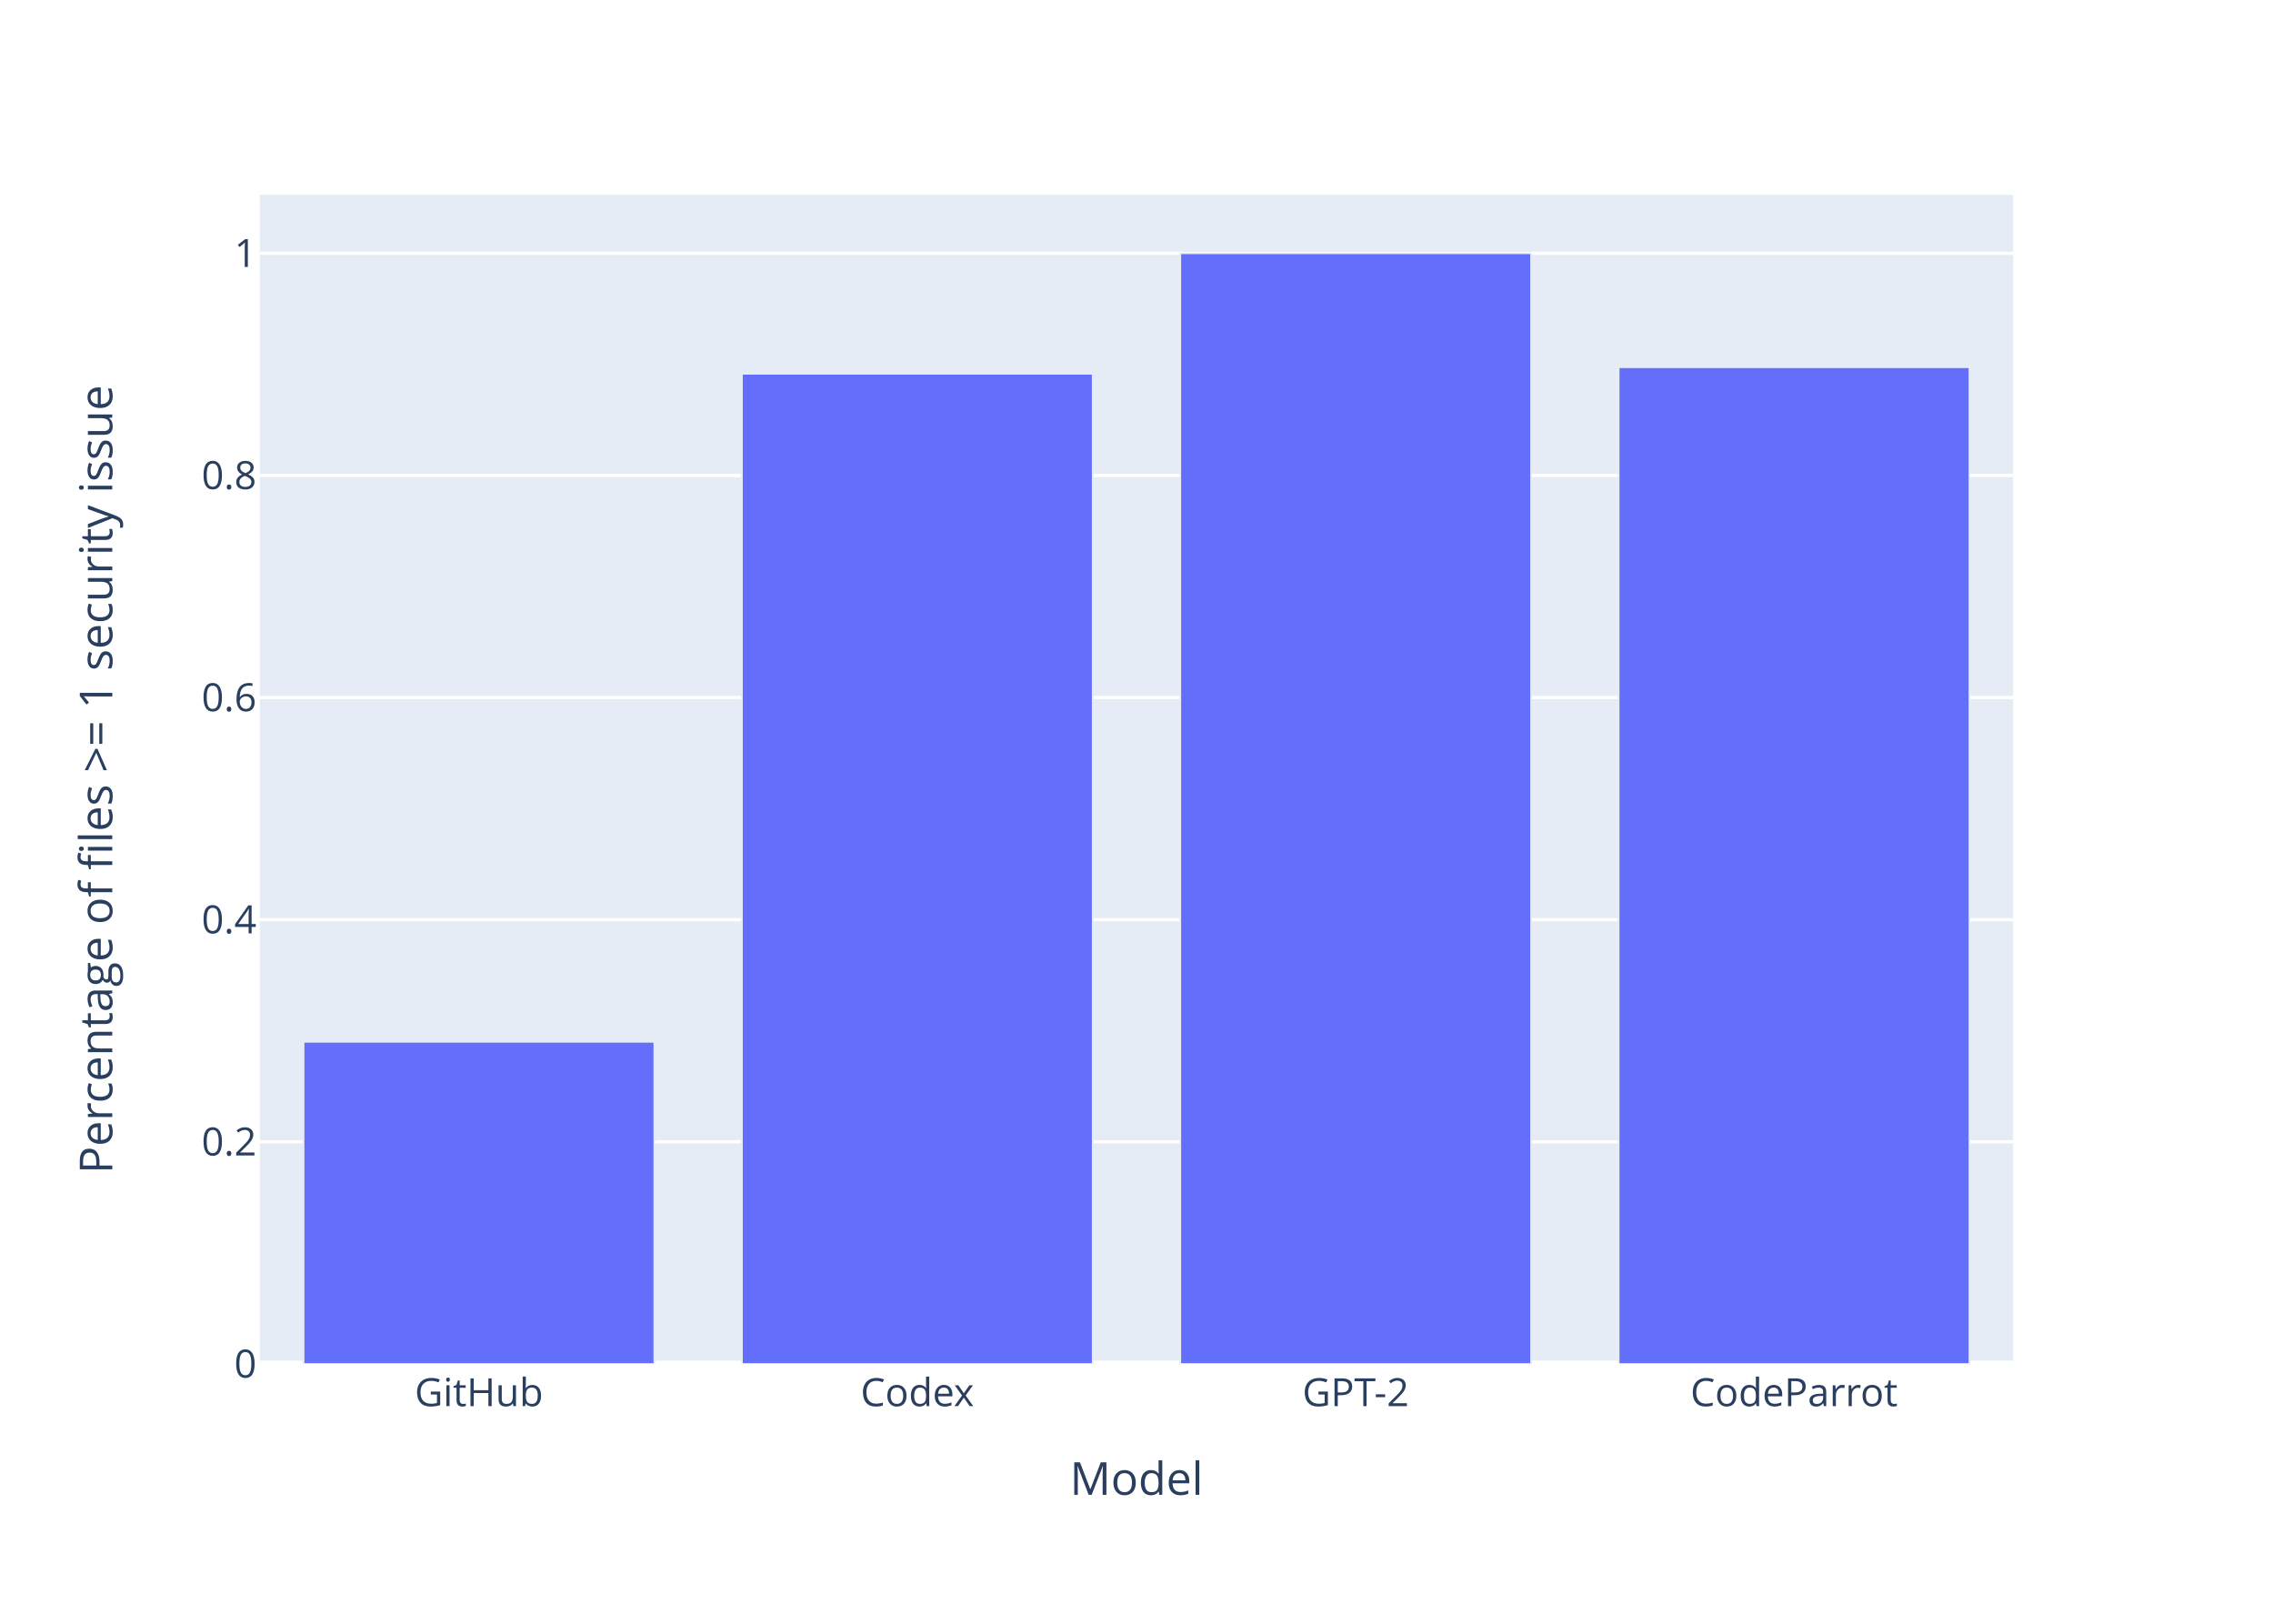
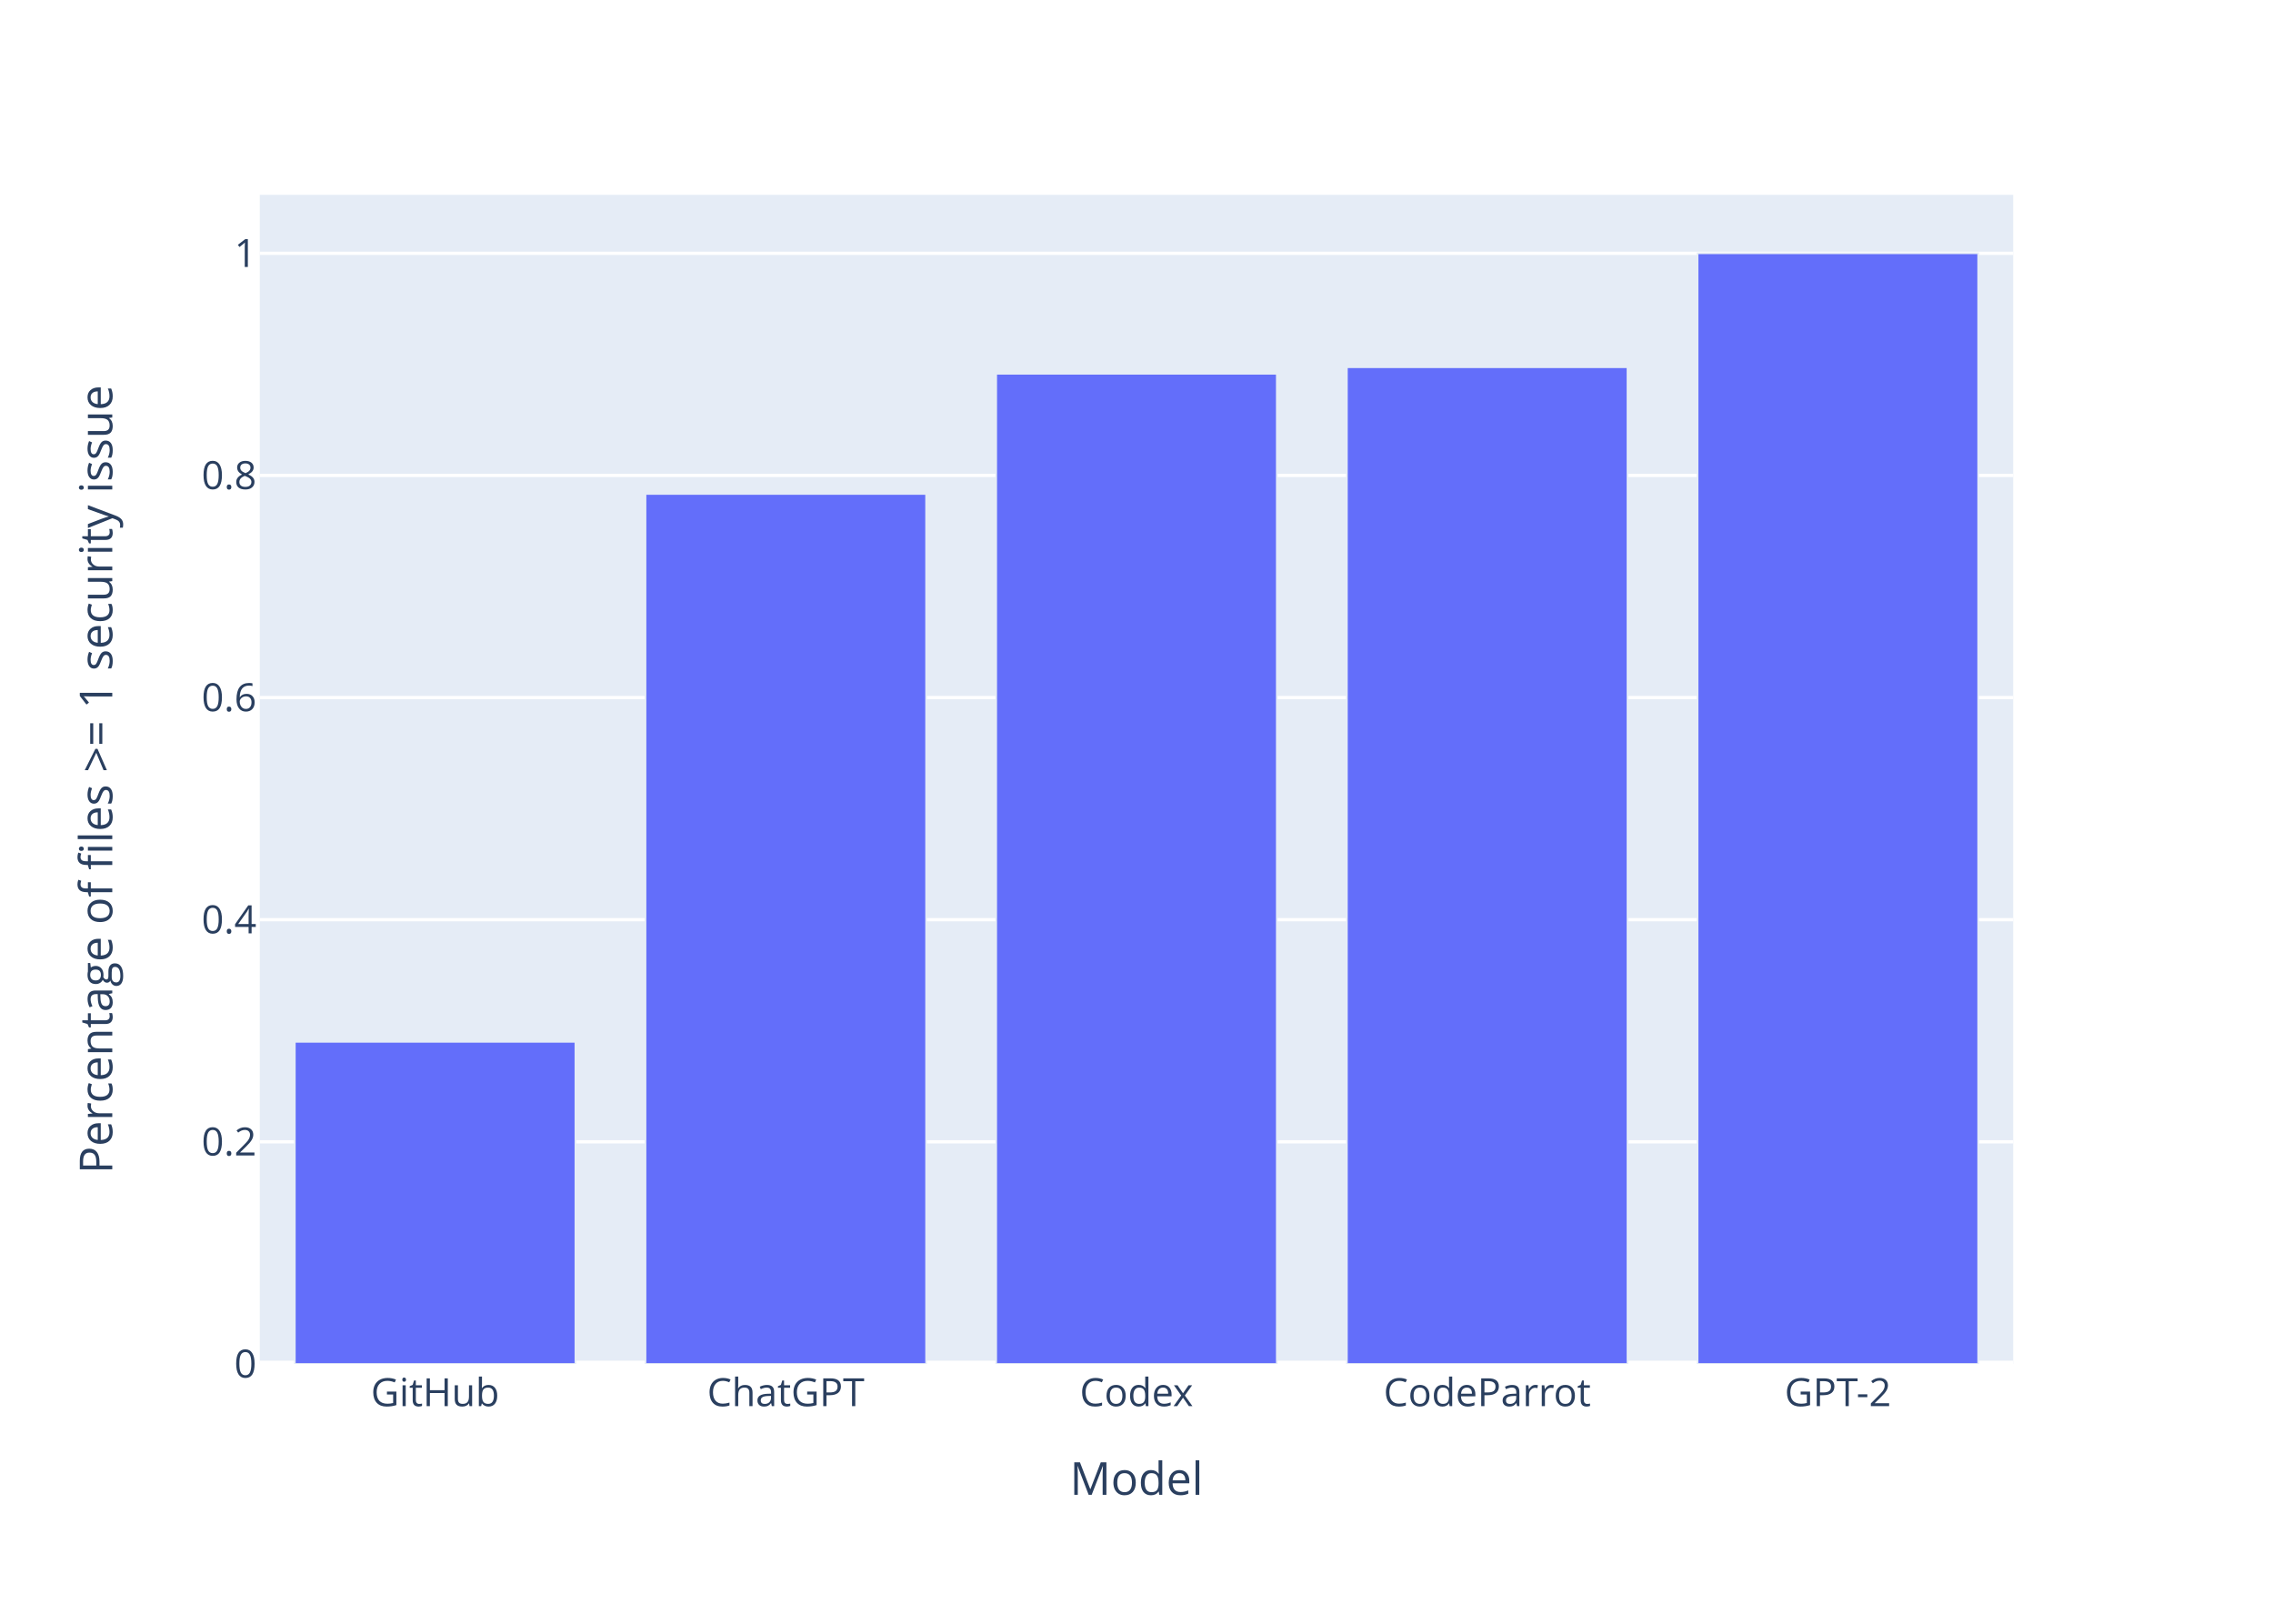
<svg xmlns="http://www.w3.org/2000/svg" class="main-svg" width="700" height="500" style="" viewBox="0 0 700 500">
  <rect x="0" y="0" width="700" height="500" style="fill: rgb(255, 255, 255); fill-opacity: 1;" />
-   <defs id="defs-0696f5">
+   <defs id="defs-cfb438">
    <g class="clips">
-       <clipPath id="clip0696f5xyplot" class="plotclip">
+       <clipPath id="clipcfb438xyplot" class="plotclip">
        <rect width="540" height="360" />
      </clipPath>
-       <clipPath class="axesclip" id="clip0696f5x">
+       <clipPath class="axesclip" id="clipcfb438x">
        <rect x="80" y="0" width="540" height="500" />
      </clipPath>
-       <clipPath class="axesclip" id="clip0696f5y">
+       <clipPath class="axesclip" id="clipcfb438y">
        <rect x="0" y="60" width="700" height="360" />
      </clipPath>
-       <clipPath class="axesclip" id="clip0696f5xy">
+       <clipPath class="axesclip" id="clipcfb438xy">
        <rect x="80" y="60" width="540" height="360" />
      </clipPath>
    </g>
    <g class="gradients" />
    <g class="patterns" />
  </defs>
  <g class="bglayer">
    <rect class="bg" x="80" y="60" width="540" height="360" style="fill: rgb(229, 236, 246); fill-opacity: 1; stroke-width: 0;" />
  </g>
  <g class="layer-below">
    <g class="imagelayer" />
    <g class="shapelayer" />
  </g>
  <g class="cartesianlayer">
    <g class="subplot xy">
      <g class="layer-subplot">
        <g class="shapelayer" />
        <g class="imagelayer" />
      </g>
      <g class="minor-gridlayer">
        <g class="x" />
        <g class="y" />
      </g>
      <g class="gridlayer">
        <g class="x" />
        <g class="y">
          <path class="ygrid crisp" transform="translate(0,351.6)" d="M80,0h540" style="stroke: rgb(255, 255, 255); stroke-opacity: 1; stroke-width: 1px;" />
          <path class="ygrid crisp" transform="translate(0,283.2)" d="M80,0h540" style="stroke: rgb(255, 255, 255); stroke-opacity: 1; stroke-width: 1px;" />
          <path class="ygrid crisp" transform="translate(0,214.8)" d="M80,0h540" style="stroke: rgb(255, 255, 255); stroke-opacity: 1; stroke-width: 1px;" />
          <path class="ygrid crisp" transform="translate(0,146.4)" d="M80,0h540" style="stroke: rgb(255, 255, 255); stroke-opacity: 1; stroke-width: 1px;" />
          <path class="ygrid crisp" transform="translate(0,78)" d="M80,0h540" style="stroke: rgb(255, 255, 255); stroke-opacity: 1; stroke-width: 1px;" />
        </g>
      </g>
      <g class="zerolinelayer">
        <path class="yzl zl crisp" transform="translate(0,420)" d="M80,0h540" style="stroke: rgb(255, 255, 255); stroke-opacity: 1; stroke-width: 2px;" />
      </g>
      <path class="xlines-below" />
      <path class="ylines-below" />
      <g class="overlines-below" />
      <g class="xaxislayer-below" />
      <g class="yaxislayer-below" />
      <g class="overaxes-below" />
-       <g class="plot" transform="translate(80,60)" clip-path="url(#clip0696f5xyplot)">
+       <g class="plot" transform="translate(80,60)" clip-path="url(#clipcfb438xyplot)">
        <g class="barlayer mlayer">
          <g class="trace bars" style="opacity: 1;">
            <g class="points">
              <g class="point">
-                 <path d="M13.5,360V260.82H121.5V360Z" style="vector-effect: non-scaling-stroke; opacity: 1; stroke-width: 0.5px; fill: rgb(99, 110, 250); fill-opacity: 1; stroke: rgb(229, 236, 246); stroke-opacity: 1;" />
+                 <path d="M10.8,360V260.82H97.2V360Z" style="vector-effect: non-scaling-stroke; opacity: 1; stroke-width: 0.5px; fill: rgb(99, 110, 250); fill-opacity: 1; stroke: rgb(229, 236, 246); stroke-opacity: 1;" />
              </g>
              <g class="point">
-                 <path d="M148.5,360V55.11H256.5V360Z" style="vector-effect: non-scaling-stroke; opacity: 1; stroke-width: 0.5px; fill: rgb(99, 110, 250); fill-opacity: 1; stroke: rgb(229, 236, 246); stroke-opacity: 1;" />
+                 <path d="M118.8,360V92.11H205.2V360Z" style="vector-effect: non-scaling-stroke; opacity: 1; stroke-width: 0.5px; fill: rgb(99, 110, 250); fill-opacity: 1; stroke: rgb(229, 236, 246); stroke-opacity: 1;" />
              </g>
              <g class="point">
-                 <path d="M283.5,360V18H391.5V360Z" style="vector-effect: non-scaling-stroke; opacity: 1; stroke-width: 0.5px; fill: rgb(99, 110, 250); fill-opacity: 1; stroke: rgb(229, 236, 246); stroke-opacity: 1;" />
+                 <path d="M226.8,360V55.11H313.2V360Z" style="vector-effect: non-scaling-stroke; opacity: 1; stroke-width: 0.5px; fill: rgb(99, 110, 250); fill-opacity: 1; stroke: rgb(229, 236, 246); stroke-opacity: 1;" />
              </g>
              <g class="point">
-                 <path d="M418.5,360V53.09H526.5V360Z" style="vector-effect: non-scaling-stroke; opacity: 1; stroke-width: 0.5px; fill: rgb(99, 110, 250); fill-opacity: 1; stroke: rgb(229, 236, 246); stroke-opacity: 1;" />
+                 <path d="M334.8,360V53.09H421.2V360Z" style="vector-effect: non-scaling-stroke; opacity: 1; stroke-width: 0.5px; fill: rgb(99, 110, 250); fill-opacity: 1; stroke: rgb(229, 236, 246); stroke-opacity: 1;" />
+               </g>
+               <g class="point">
+                 <path d="M442.8,360V18H529.2V360Z" style="vector-effect: non-scaling-stroke; opacity: 1; stroke-width: 0.5px; fill: rgb(99, 110, 250); fill-opacity: 1; stroke: rgb(229, 236, 246); stroke-opacity: 1;" />
              </g>
            </g>
          </g>
        </g>
      </g>
      <g class="overplot" />
      <path class="xlines-above crisp" d="M0,0" style="fill: none;" />
      <path class="ylines-above crisp" d="M0,0" style="fill: none;" />
      <g class="overlines-above" />
      <g class="xaxislayer-above">
        <g class="xtick">
-           <text text-anchor="middle" x="0" y="433" transform="translate(147.5,0)" style="font-family: 'Open Sans', verdana, arial, sans-serif; font-size: 12px; fill: rgb(42, 63, 95); fill-opacity: 1; white-space: pre; opacity: 1;">GitHub</text>
+           <text text-anchor="middle" x="0" y="433" transform="translate(134,0)" style="font-family: 'Open Sans', verdana, arial, sans-serif; font-size: 12px; fill: rgb(42, 63, 95); fill-opacity: 1; white-space: pre; opacity: 1;">GitHub</text>
        </g>
        <g class="xtick">
-           <text text-anchor="middle" x="0" y="433" transform="translate(282.5,0)" style="font-family: 'Open Sans', verdana, arial, sans-serif; font-size: 12px; fill: rgb(42, 63, 95); fill-opacity: 1; white-space: pre; opacity: 1;">Codex</text>
+           <text text-anchor="middle" x="0" y="433" transform="translate(242,0)" style="font-family: 'Open Sans', verdana, arial, sans-serif; font-size: 12px; fill: rgb(42, 63, 95); fill-opacity: 1; white-space: pre; opacity: 1;">ChatGPT</text>
        </g>
        <g class="xtick">
-           <text text-anchor="middle" x="0" y="433" transform="translate(417.5,0)" style="font-family: 'Open Sans', verdana, arial, sans-serif; font-size: 12px; fill: rgb(42, 63, 95); fill-opacity: 1; white-space: pre; opacity: 1;">GPT-2</text>
+           <text text-anchor="middle" x="0" y="433" transform="translate(350,0)" style="font-family: 'Open Sans', verdana, arial, sans-serif; font-size: 12px; fill: rgb(42, 63, 95); fill-opacity: 1; white-space: pre; opacity: 1;">Codex</text>
        </g>
        <g class="xtick">
-           <text text-anchor="middle" x="0" y="433" transform="translate(552.5,0)" style="font-family: 'Open Sans', verdana, arial, sans-serif; font-size: 12px; fill: rgb(42, 63, 95); fill-opacity: 1; white-space: pre; opacity: 1;">CodeParrot</text>
+           <text text-anchor="middle" x="0" y="433" transform="translate(458,0)" style="font-family: 'Open Sans', verdana, arial, sans-serif; font-size: 12px; fill: rgb(42, 63, 95); fill-opacity: 1; white-space: pre; opacity: 1;">CodeParrot</text>
+         </g>
+         <g class="xtick">
+           <text text-anchor="middle" x="0" y="433" transform="translate(566,0)" style="font-family: 'Open Sans', verdana, arial, sans-serif; font-size: 12px; fill: rgb(42, 63, 95); fill-opacity: 1; white-space: pre; opacity: 1;">GPT-2</text>
        </g>
      </g>
      <g class="yaxislayer-above">
        <g class="ytick">
          <text text-anchor="end" x="79" y="4.2" transform="translate(0,420)" style="font-family: 'Open Sans', verdana, arial, sans-serif; font-size: 12px; fill: rgb(42, 63, 95); fill-opacity: 1; white-space: pre; opacity: 1;">0</text>
        </g>
        <g class="ytick">
          <text text-anchor="end" x="79" y="4.2" style="font-family: 'Open Sans', verdana, arial, sans-serif; font-size: 12px; fill: rgb(42, 63, 95); fill-opacity: 1; white-space: pre; opacity: 1;" transform="translate(0,351.6)">0.2</text>
        </g>
        <g class="ytick">
          <text text-anchor="end" x="79" y="4.2" style="font-family: 'Open Sans', verdana, arial, sans-serif; font-size: 12px; fill: rgb(42, 63, 95); fill-opacity: 1; white-space: pre; opacity: 1;" transform="translate(0,283.2)">0.4</text>
        </g>
        <g class="ytick">
          <text text-anchor="end" x="79" y="4.2" style="font-family: 'Open Sans', verdana, arial, sans-serif; font-size: 12px; fill: rgb(42, 63, 95); fill-opacity: 1; white-space: pre; opacity: 1;" transform="translate(0,214.8)">0.6</text>
        </g>
        <g class="ytick">
          <text text-anchor="end" x="79" y="4.2" style="font-family: 'Open Sans', verdana, arial, sans-serif; font-size: 12px; fill: rgb(42, 63, 95); fill-opacity: 1; white-space: pre; opacity: 1;" transform="translate(0,146.4)">0.8</text>
        </g>
        <g class="ytick">
          <text text-anchor="end" x="79" y="4.2" style="font-family: 'Open Sans', verdana, arial, sans-serif; font-size: 12px; fill: rgb(42, 63, 95); fill-opacity: 1; white-space: pre; opacity: 1;" transform="translate(0,78)">1</text>
        </g>
      </g>
      <g class="overaxes-above" />
    </g>
  </g>
  <g class="polarlayer" />
  <g class="smithlayer" />
  <g class="ternarylayer" />
  <g class="geolayer" />
  <g class="funnelarealayer" />
  <g class="pielayer" />
  <g class="iciclelayer" />
  <g class="treemaplayer" />
  <g class="sunburstlayer" />
  <g class="glimages" />
-   <defs id="topdefs-0696f5">
+   <defs id="topdefs-cfb438">
    <g class="clips" />
  </defs>
  <g class="layer-above">
    <g class="imagelayer" />
    <g class="shapelayer" />
  </g>
  <g class="infolayer">
    <g class="g-gtitle" />
    <g class="g-xtitle">
      <text class="xtitle" x="350" y="460.3" text-anchor="middle" style="font-family: 'Open Sans', verdana, arial, sans-serif; font-size: 14px; fill: rgb(42, 63, 95); opacity: 1; font-weight: normal; white-space: pre;">Model</text>
    </g>
    <g class="g-ytitle">
      <text class="ytitle" transform="rotate(-90,34.575,240)" x="34.575" y="240" text-anchor="middle" style="font-family: 'Open Sans', verdana, arial, sans-serif; font-size: 14px; fill: rgb(42, 63, 95); opacity: 1; font-weight: normal; white-space: pre;">Percentage of files &gt;= 1 security issue</text>
    </g>
  </g>
</svg>
